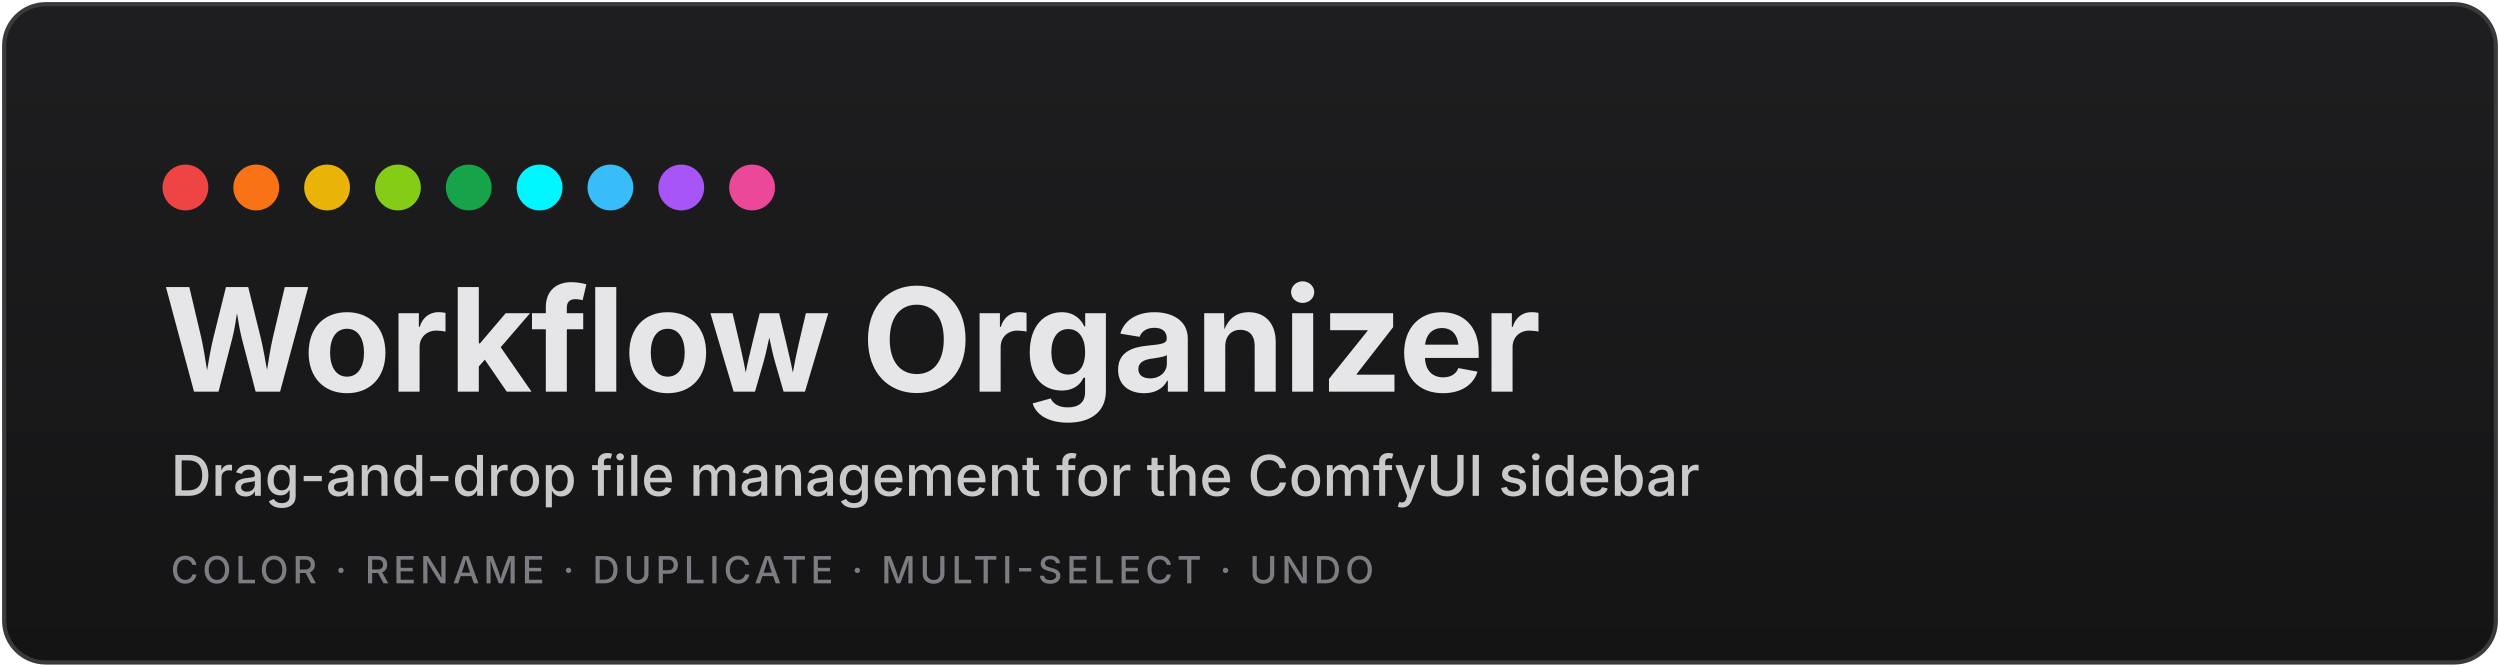
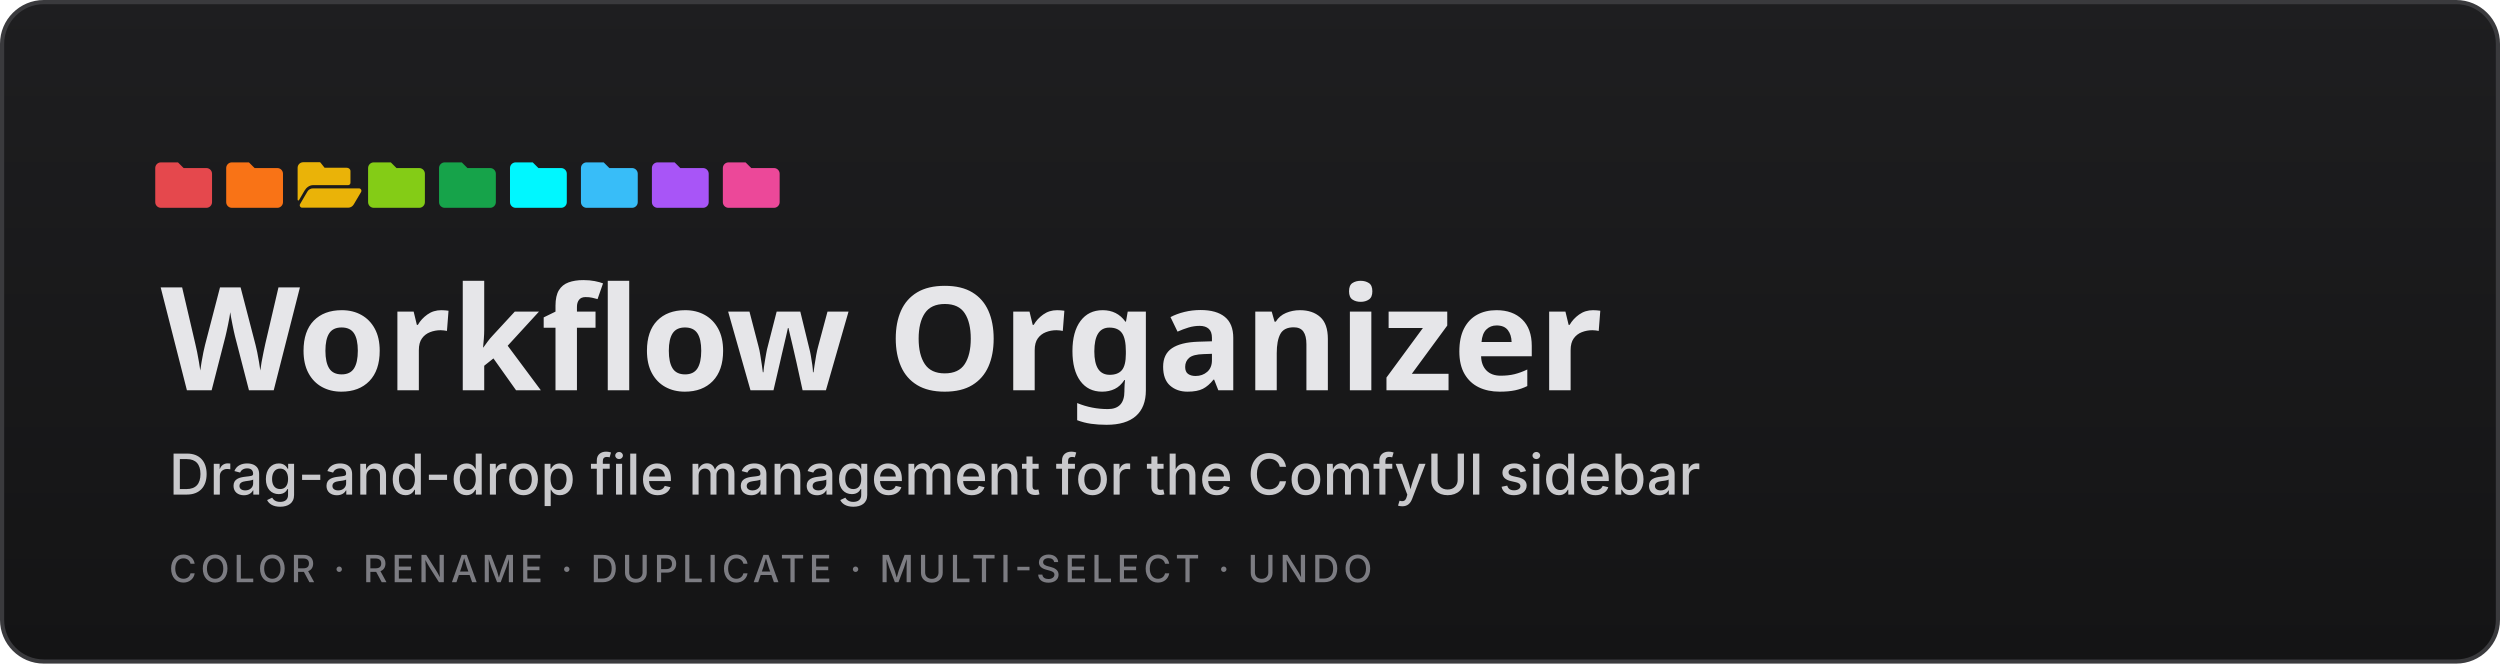
- <svg xmlns="http://www.w3.org/2000/svg" width="1200" height="320" viewBox="0 0 1200 320" fill="none" role="img" aria-label="ComfyUI Workflow Organizer">
+ <svg xmlns="http://www.w3.org/2000/svg" id="Layer_1" version="1.1" viewBox="0 0 1198 318">
  <defs>
-     <linearGradient id="bg" x1="0" y1="0" x2="0" y2="1">
-       <stop offset="0%" stop-color="#1e1e20" />
-       <stop offset="100%" stop-color="#141415" />
+     <style>
+       .st0 {
+         fill: #7c7c82;
+         font-size: 18px;
+         letter-spacing: .11em;
+       }
+ 
+       .st0, .st1, .st2 {
+         isolation: isolate;
+       }
+ 
+       .st0, .st2 {
+         font-family: Inter-Medium, Inter;
+         font-weight: 500;
+       }
+ 
+       .st1 {
+         fill: #e6e6e9;
+         font-family: SegoeUI-Bold, 'Segoe UI';
+         font-size: 69px;
+         font-weight: 700;
+         letter-spacing: 0em;
+       }
+ 
+       .st3 {
+         fill: #a855f7;
+       }
+ 
+       .st4 {
+         fill: #38bdf8;
+       }
+ 
+       .st5 {
+         fill: #eab308;
+       }
+ 
+       .st6 {
+         fill: #f97316;
+       }
+ 
+       .st7 {
+         fill: #00f7ff;
+       }
+ 
+       .st8 {
+         fill: #16a34a;
+       }
+ 
+       .st9 {
+         fill: url(#linear-gradient);
+         stroke: #3a3a3d;
+         stroke-width: 2px;
+       }
+ 
+       .st10 {
+         fill: #84cc16;
+       }
+ 
+       .st11 {
+         fill: #ec4899;
+       }
+ 
+       .st12 {
+         fill: #e5484d;
+       }
+ 
+       .st2 {
+         fill: #c9c9cc;
+         font-size: 27px;
+       }
+     </style>
+     <linearGradient id="linear-gradient" x1="293.25" y1="555.26" x2="293.25" y2="554.26" gradientTransform="translate(-350133 175462) scale(1196 -316)" gradientUnits="userSpaceOnUse">
+       <stop offset="0" stop-color="#1e1e20" />
+       <stop offset="1" stop-color="#141415" />
    </linearGradient>
  </defs>
-   <rect x="2" y="2" width="1196" height="316" rx="20" fill="url(#bg)" stroke="#3a3a3d" stroke-width="2" />
-   <g transform="translate(89,90)">
-     <circle cx="0" cy="0" r="11" fill="#ef4444" />
-     <circle cx="34" cy="0" r="11" fill="#f97316" />
-     <circle cx="68" cy="0" r="11" fill="#eab308" />
-     <circle cx="102" cy="0" r="11" fill="#84cc16" />
-     <circle cx="136" cy="0" r="11" fill="#16a34a" />
-     <circle cx="170" cy="0" r="11" fill="#00f7ff" />
-     <circle cx="204" cy="0" r="11" fill="#38bdf8" />
-     <circle cx="238" cy="0" r="11" fill="#a855f7" />
-     <circle cx="272" cy="0" r="11" fill="#ec4899" />
-   </g>
-   <text x="78" y="188" font-family="'Segoe UI', Inter, Helvetica, Arial, sans-serif" font-size="69" font-weight="700" fill="#e6e6e9" letter-spacing="-0.75">
-     Workflow Organizer
+   <rect class="st9" x="1" y="1" width="1196" height="316" rx="20" ry="20" />
+   <text class="st1" transform="translate(77 187)">
+     <tspan x="0" y="0">Workflow Organizer</tspan>
  </text>
-   <text x="82" y="238" font-family="'Segoe UI', Inter, Helvetica, Arial, sans-serif" font-size="27" font-weight="500" fill="#c9c9cc">
-     Drag-and-drop file management for the ComfyUI sidebar
+   <text class="st2" transform="translate(81 237)">
+     <tspan x="0" y="0">Drag-and-drop file management for the ComfyUI sidebar</tspan>
  </text>
-   <text x="82" y="280" font-family="'Segoe UI', Inter, Helvetica, Arial, sans-serif" font-size="18" font-weight="500" fill="#7c7c82" letter-spacing="2">
-     COLOR  ·  RENAME  ·  DUPLICATE  ·  MULTI-SELECT  ·  UNDO
+   <text class="st0" transform="translate(81 279)">
+     <tspan x="0" y="0">COLOR · RENAME · DUPLICATE · MULTI-SELECT · UNDO</tspan>
  </text>
+   <path class="st12" d="M85.28,77.81h-8.17c-1.5,0-2.72,1.23-2.72,2.72v16.34c0,1.5,1.23,2.72,2.72,2.72h21.78c1.5,0,2.72-1.23,2.72-2.72v-13.62c0-1.5-1.23-2.72-2.72-2.72h-10.89l-2.72-2.72Z" />
+   <path class="st6" d="M119.28,77.81h-8.17c-1.5,0-2.72,1.23-2.72,2.72v16.34c0,1.5,1.23,2.72,2.72,2.72h21.78c1.5,0,2.72-1.23,2.72-2.72v-13.62c0-1.5-1.23-2.72-2.72-2.72h-10.89l-2.72-2.72Z" />
+   <path class="st10" d="M187.28,77.81h-8.17c-1.5,0-2.72,1.23-2.72,2.72v16.34c0,1.5,1.23,2.72,2.72,2.72h21.78c1.5,0,2.72-1.23,2.72-2.72v-13.62c0-1.5-1.23-2.72-2.72-2.72h-10.89l-2.72-2.72Z" />
+   <path class="st8" d="M221.28,77.81h-8.17c-1.5,0-2.72,1.23-2.72,2.72v16.34c0,1.5,1.23,2.72,2.72,2.72h21.78c1.5,0,2.72-1.23,2.72-2.72v-13.62c0-1.5-1.23-2.72-2.72-2.72h-10.89l-2.72-2.72Z" />
+   <path class="st7" d="M255.28,77.81h-8.17c-1.5,0-2.72,1.23-2.72,2.72v16.34c0,1.5,1.23,2.72,2.72,2.72h21.78c1.5,0,2.72-1.23,2.72-2.72v-13.62c0-1.5-1.23-2.72-2.72-2.72h-10.89l-2.72-2.72Z" />
+   <path class="st4" d="M289.28,77.81h-8.17c-1.5,0-2.72,1.23-2.72,2.72v16.34c0,1.5,1.23,2.72,2.72,2.72h21.78c1.5,0,2.72-1.23,2.72-2.72v-13.62c0-1.5-1.23-2.72-2.72-2.72h-10.89l-2.72-2.72Z" />
+   <path class="st3" d="M323.28,77.81h-8.17c-1.5,0-2.72,1.23-2.72,2.72v16.34c0,1.5,1.23,2.72,2.72,2.72h21.78c1.5,0,2.72-1.23,2.72-2.72v-13.62c0-1.5-1.23-2.72-2.72-2.72h-10.89l-2.72-2.72Z" />
+   <path class="st11" d="M357.28,77.81h-8.17c-1.5,0-2.72,1.23-2.72,2.72v16.34c0,1.5,1.23,2.72,2.72,2.72h21.78c1.5,0,2.72-1.23,2.72-2.72v-13.62c0-1.5-1.23-2.72-2.72-2.72h-10.89l-2.72-2.72Z" />
+   <path class="st5" d="M169.48,98c-.55.95-1.57,1.53-2.67,1.53h-22.01c-.89,0-1.45-.97-1-1.74l3.5-5.99c.56-.96,1.6-1.55,2.72-1.53h22.01c.89,0,1.45.97,1,1.74l-3.54,5.99ZM150.01,88.72h16.81c.62,0,1.12-.5,1.12-1.12,0-1.75,0-5.03,0-5.65,0-.86-.84-1.6-1.85-1.57h-10.6v-.06l-1.95-2.45c-.07-.08-.17-.13-.28-.13h-7.97c-1.48,0-2.67,1.2-2.67,2.67v15.31c0,.36.48.49.66.18l2.67-4.58c.84-1.43,2.36-2.6,4.05-2.6Z" />
</svg>
